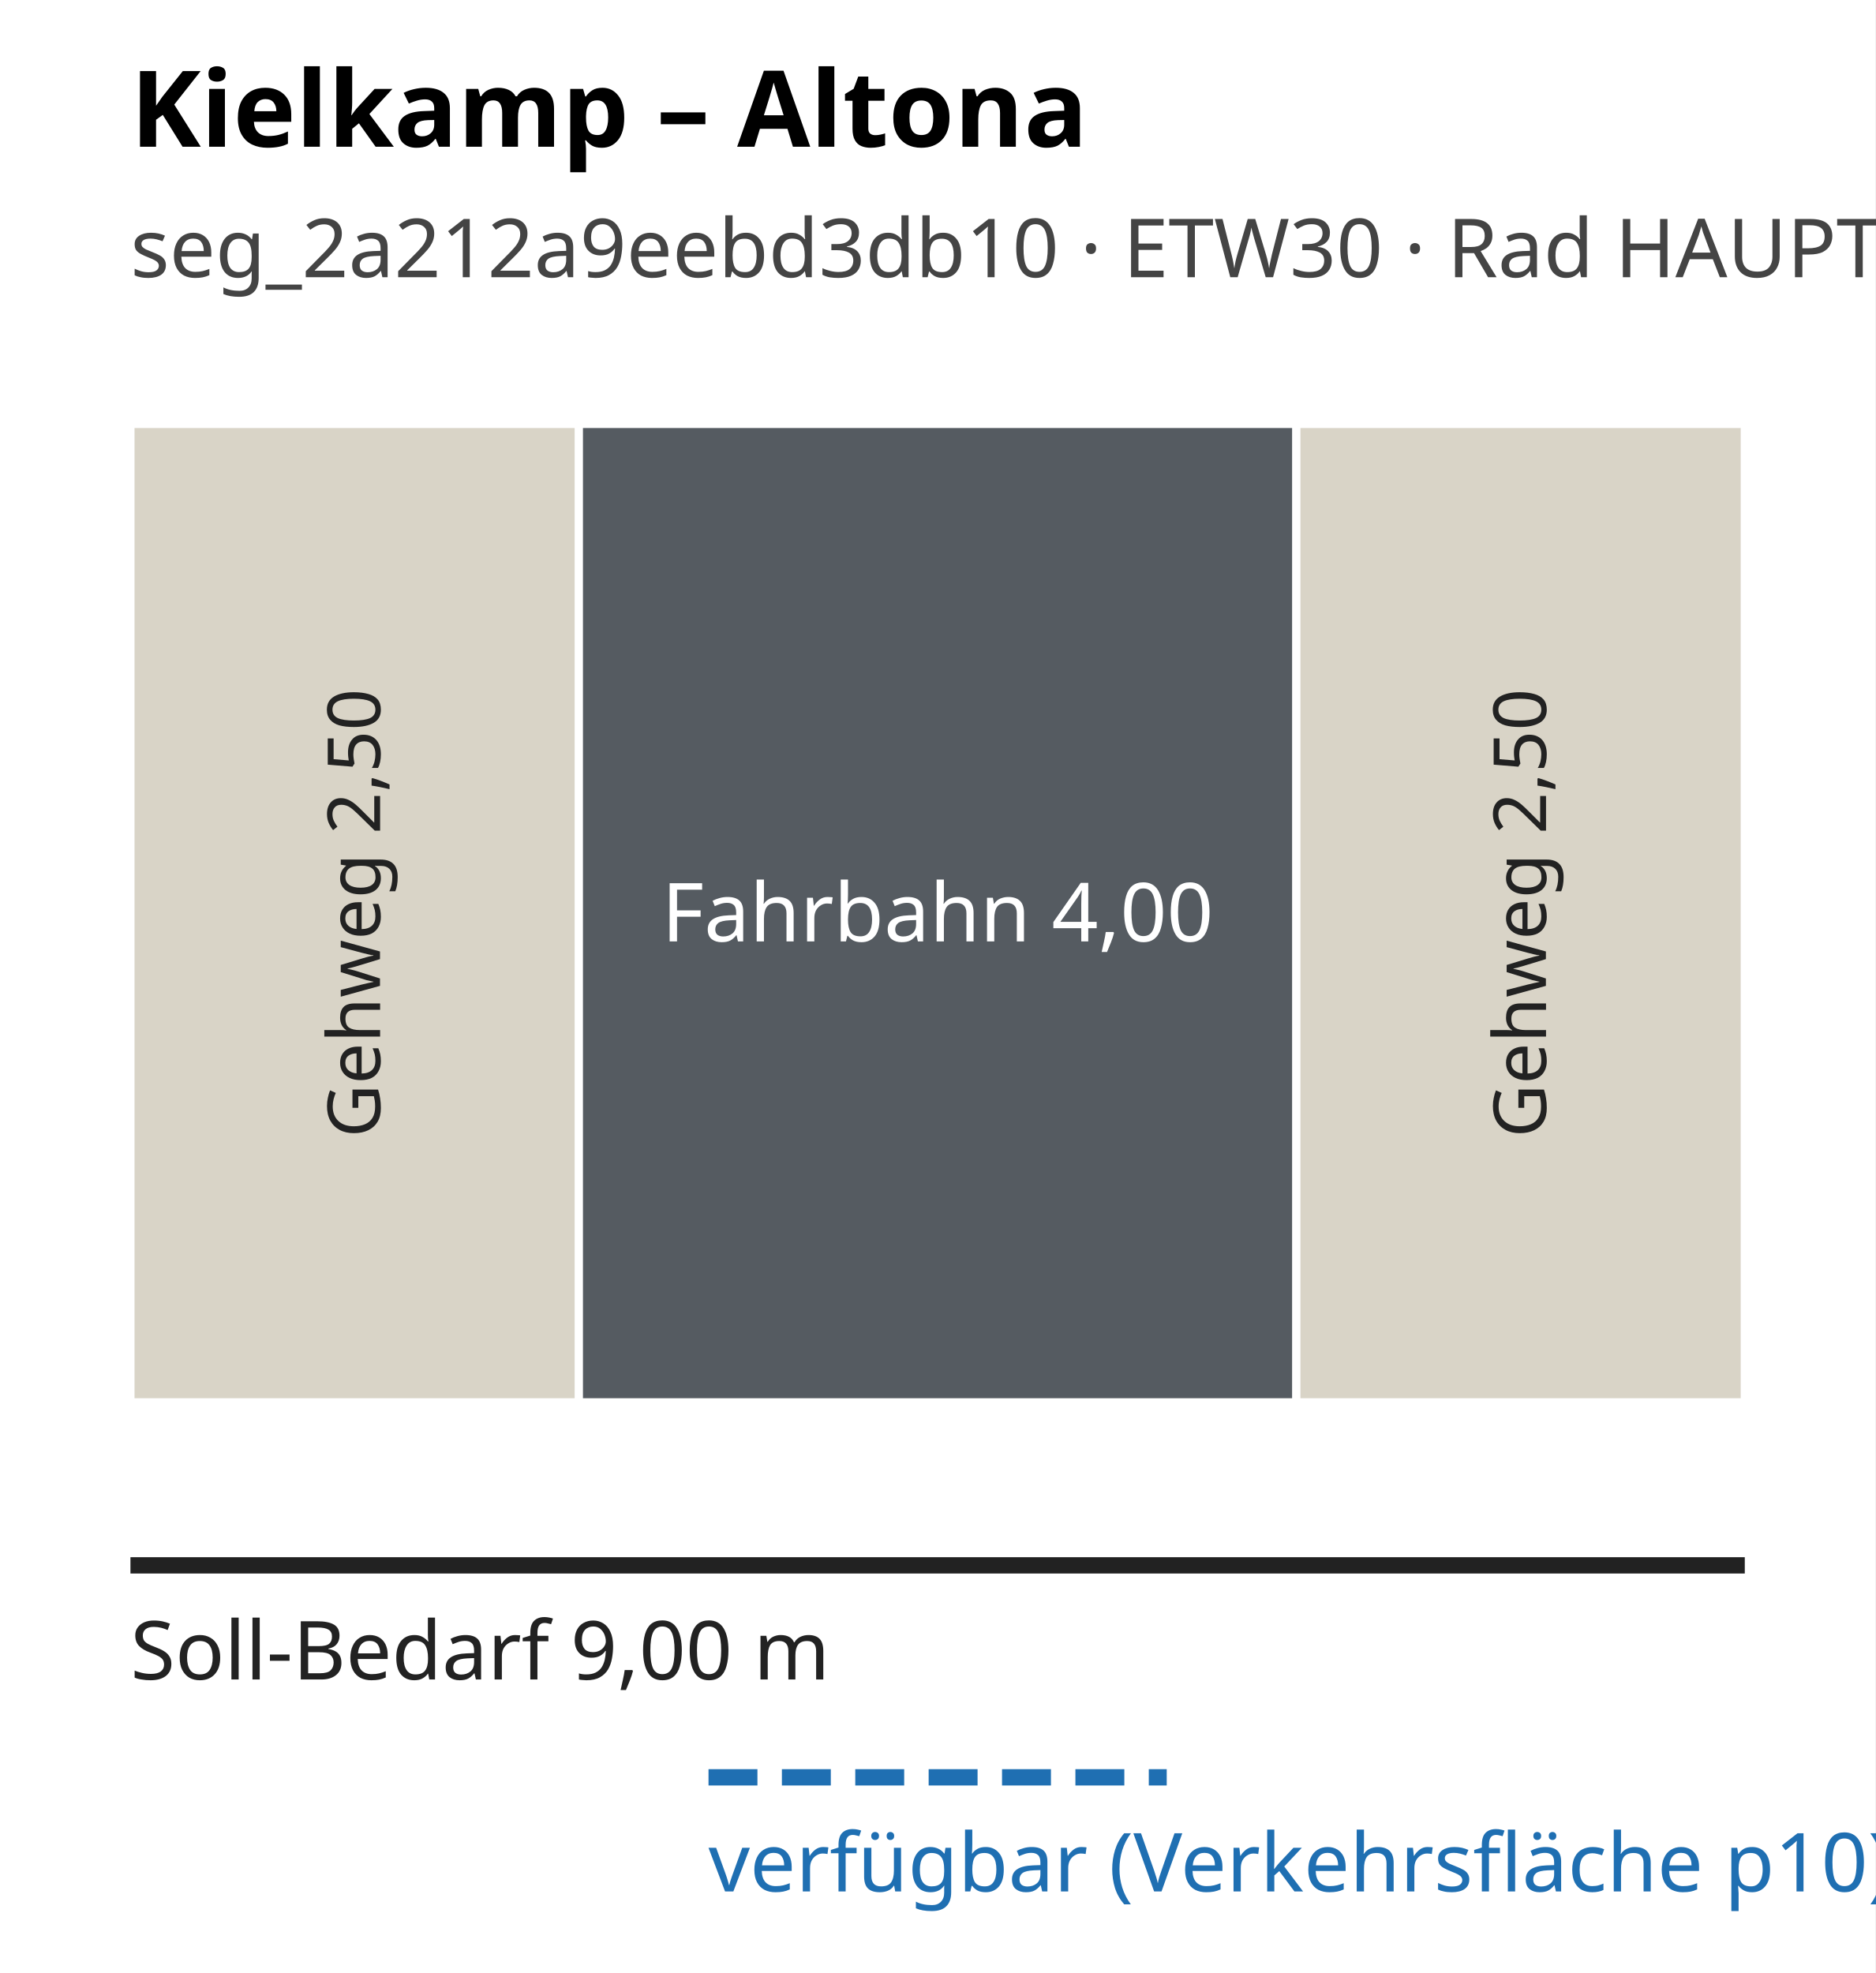
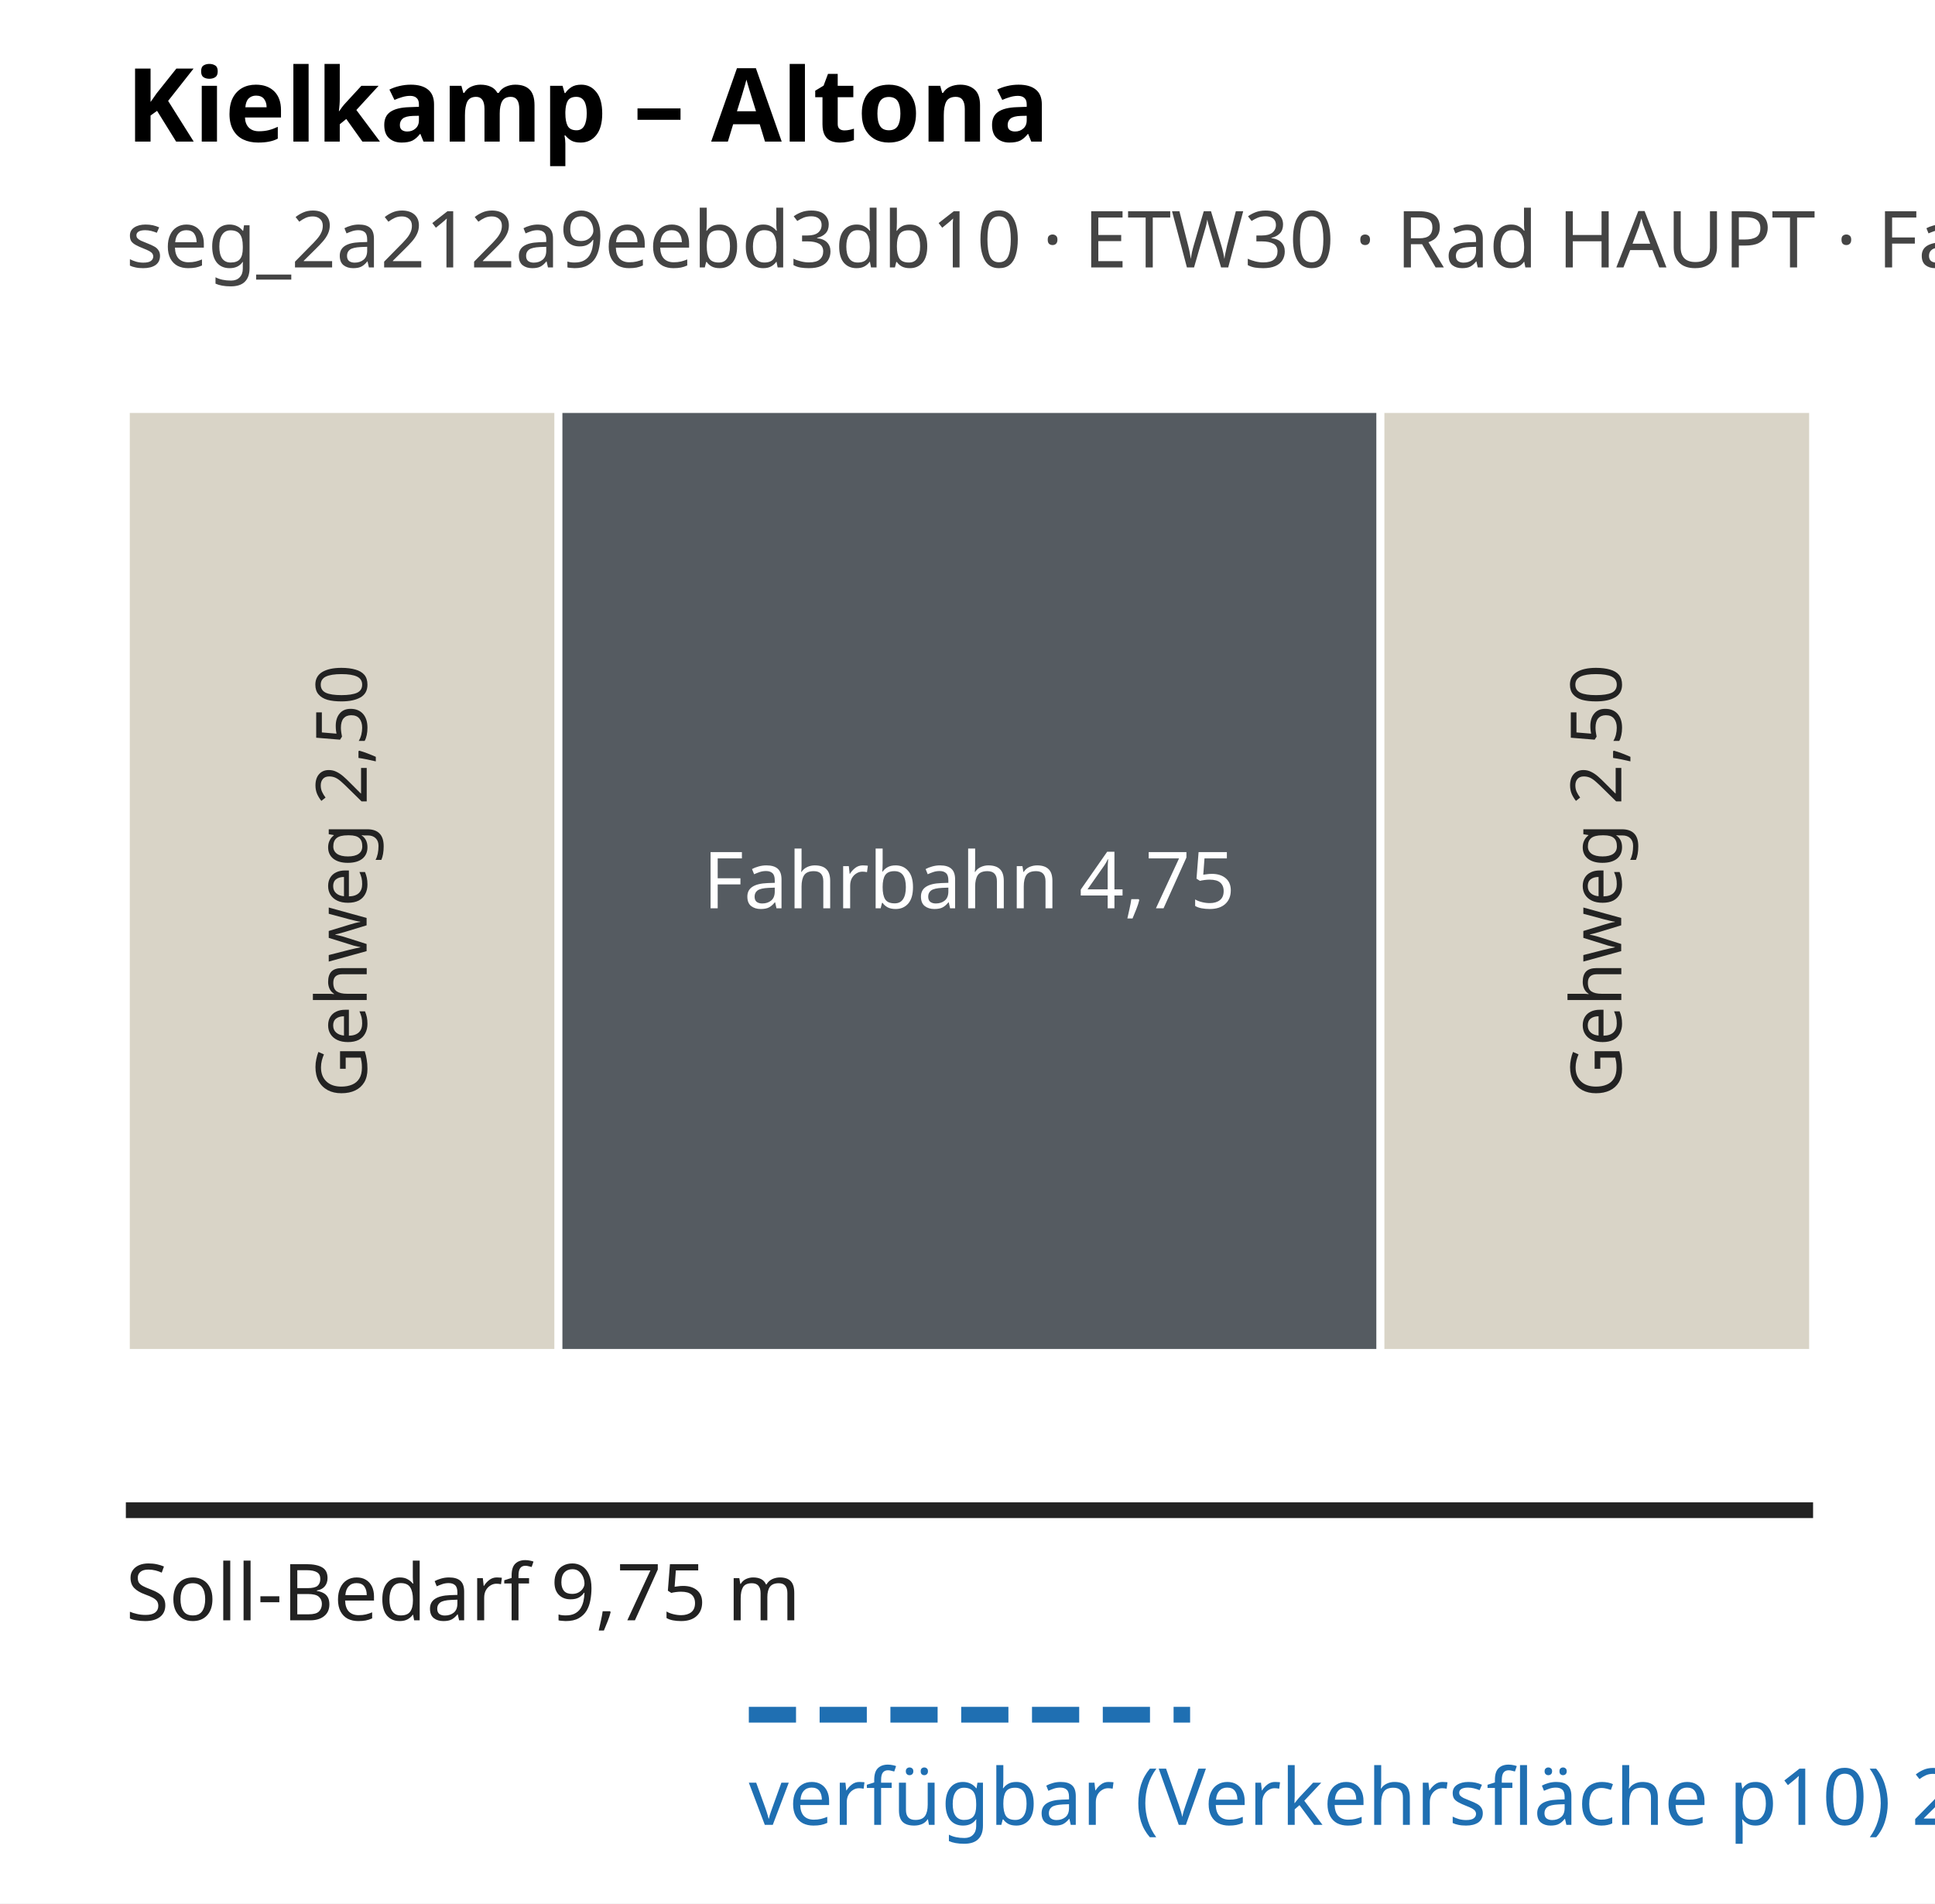
- <svg xmlns="http://www.w3.org/2000/svg" width="230" height="242" viewBox="0 0 230 242" font-family="sans-serif" font-size="10">
-   <rect x="0" y="0" width="230" height="242" fill="#ffffff" />
+ <svg xmlns="http://www.w3.org/2000/svg" width="246" height="242" viewBox="0 0 246 242" font-family="sans-serif" font-size="10">
+   <rect x="0" y="0" width="246" height="242" fill="#ffffff" />
  <text x="16.0" y="18" font-size="13" font-weight="bold">Kielkamp – Altona</text>
  <text x="16.0" y="34" fill="#444">seg_2a212a9eebd3db10 · ETW30 · Rad HAUPT · Fahrradstraße · passt nicht · Abbau D4|D6</text>
  <rect x="16.0" y="52.0" width="55.0" height="120.0" fill="#d9d4c7" stroke="#ffffff" stroke-width="1" data-element="sidewalk" data-width-m="2.50" />
  <text transform="translate(43.5,112.0) rotate(-90)" text-anchor="middle" dominant-baseline="middle" fill="#222" font-size="9">Gehweg 2,50</text>
-   <rect x="71.0" y="52.0" width="88.0" height="120.0" fill="#555b61" stroke="#ffffff" stroke-width="1" data-element="carriageway" data-width-m="4.00" />
-   <text x="115.0" y="112.0" text-anchor="middle" dominant-baseline="middle" fill="#ffffff">Fahrbahn 4,00</text>
-   <rect x="159.0" y="52.0" width="55.0" height="120.0" fill="#d9d4c7" stroke="#ffffff" stroke-width="1" data-element="sidewalk" data-width-m="2.50" />
-   <text transform="translate(186.5,112.0) rotate(-90)" text-anchor="middle" dominant-baseline="middle" fill="#222" font-size="9">Gehweg 2,50</text>
-   <text x="16.0" y="206.0" fill="#222">Soll-Bedarf 9,00 m</text>
-   <line x1="16.0" y1="192.0" x2="214.0" y2="192.0" stroke="#222" stroke-width="2" />
-   <line x1="86.9" y1="218.0" x2="143.1" y2="218.0" stroke="#1f6fb2" stroke-width="2" stroke-dasharray="6 3" />
-   <text x="86.9" y="232.0" fill="#1f6fb2">verfügbar (Verkehrsfläche p10) 2,55 m</text>
+   <rect x="71.0" y="52.0" width="104.5" height="120.0" fill="#555b61" stroke="#ffffff" stroke-width="1" data-element="carriageway" data-width-m="4.75" />
+   <text x="123.2" y="112.0" text-anchor="middle" dominant-baseline="middle" fill="#ffffff">Fahrbahn 4,75</text>
+   <rect x="175.5" y="52.0" width="55.0" height="120.0" fill="#d9d4c7" stroke="#ffffff" stroke-width="1" data-element="sidewalk" data-width-m="2.50" />
+   <text transform="translate(203.0,112.0) rotate(-90)" text-anchor="middle" dominant-baseline="middle" fill="#222" font-size="9">Gehweg 2,50</text>
+   <text x="16.0" y="206.0" fill="#222">Soll-Bedarf 9,75 m</text>
+   <line x1="16.0" y1="192.0" x2="230.5" y2="192.0" stroke="#222" stroke-width="2" />
+   <line x1="95.2" y1="218.0" x2="151.3" y2="218.0" stroke="#1f6fb2" stroke-width="2" stroke-dasharray="6 3" />
+   <text x="95.2" y="232.0" fill="#1f6fb2">verfügbar (Verkehrsfläche p10) 2,55 m</text>
</svg>
